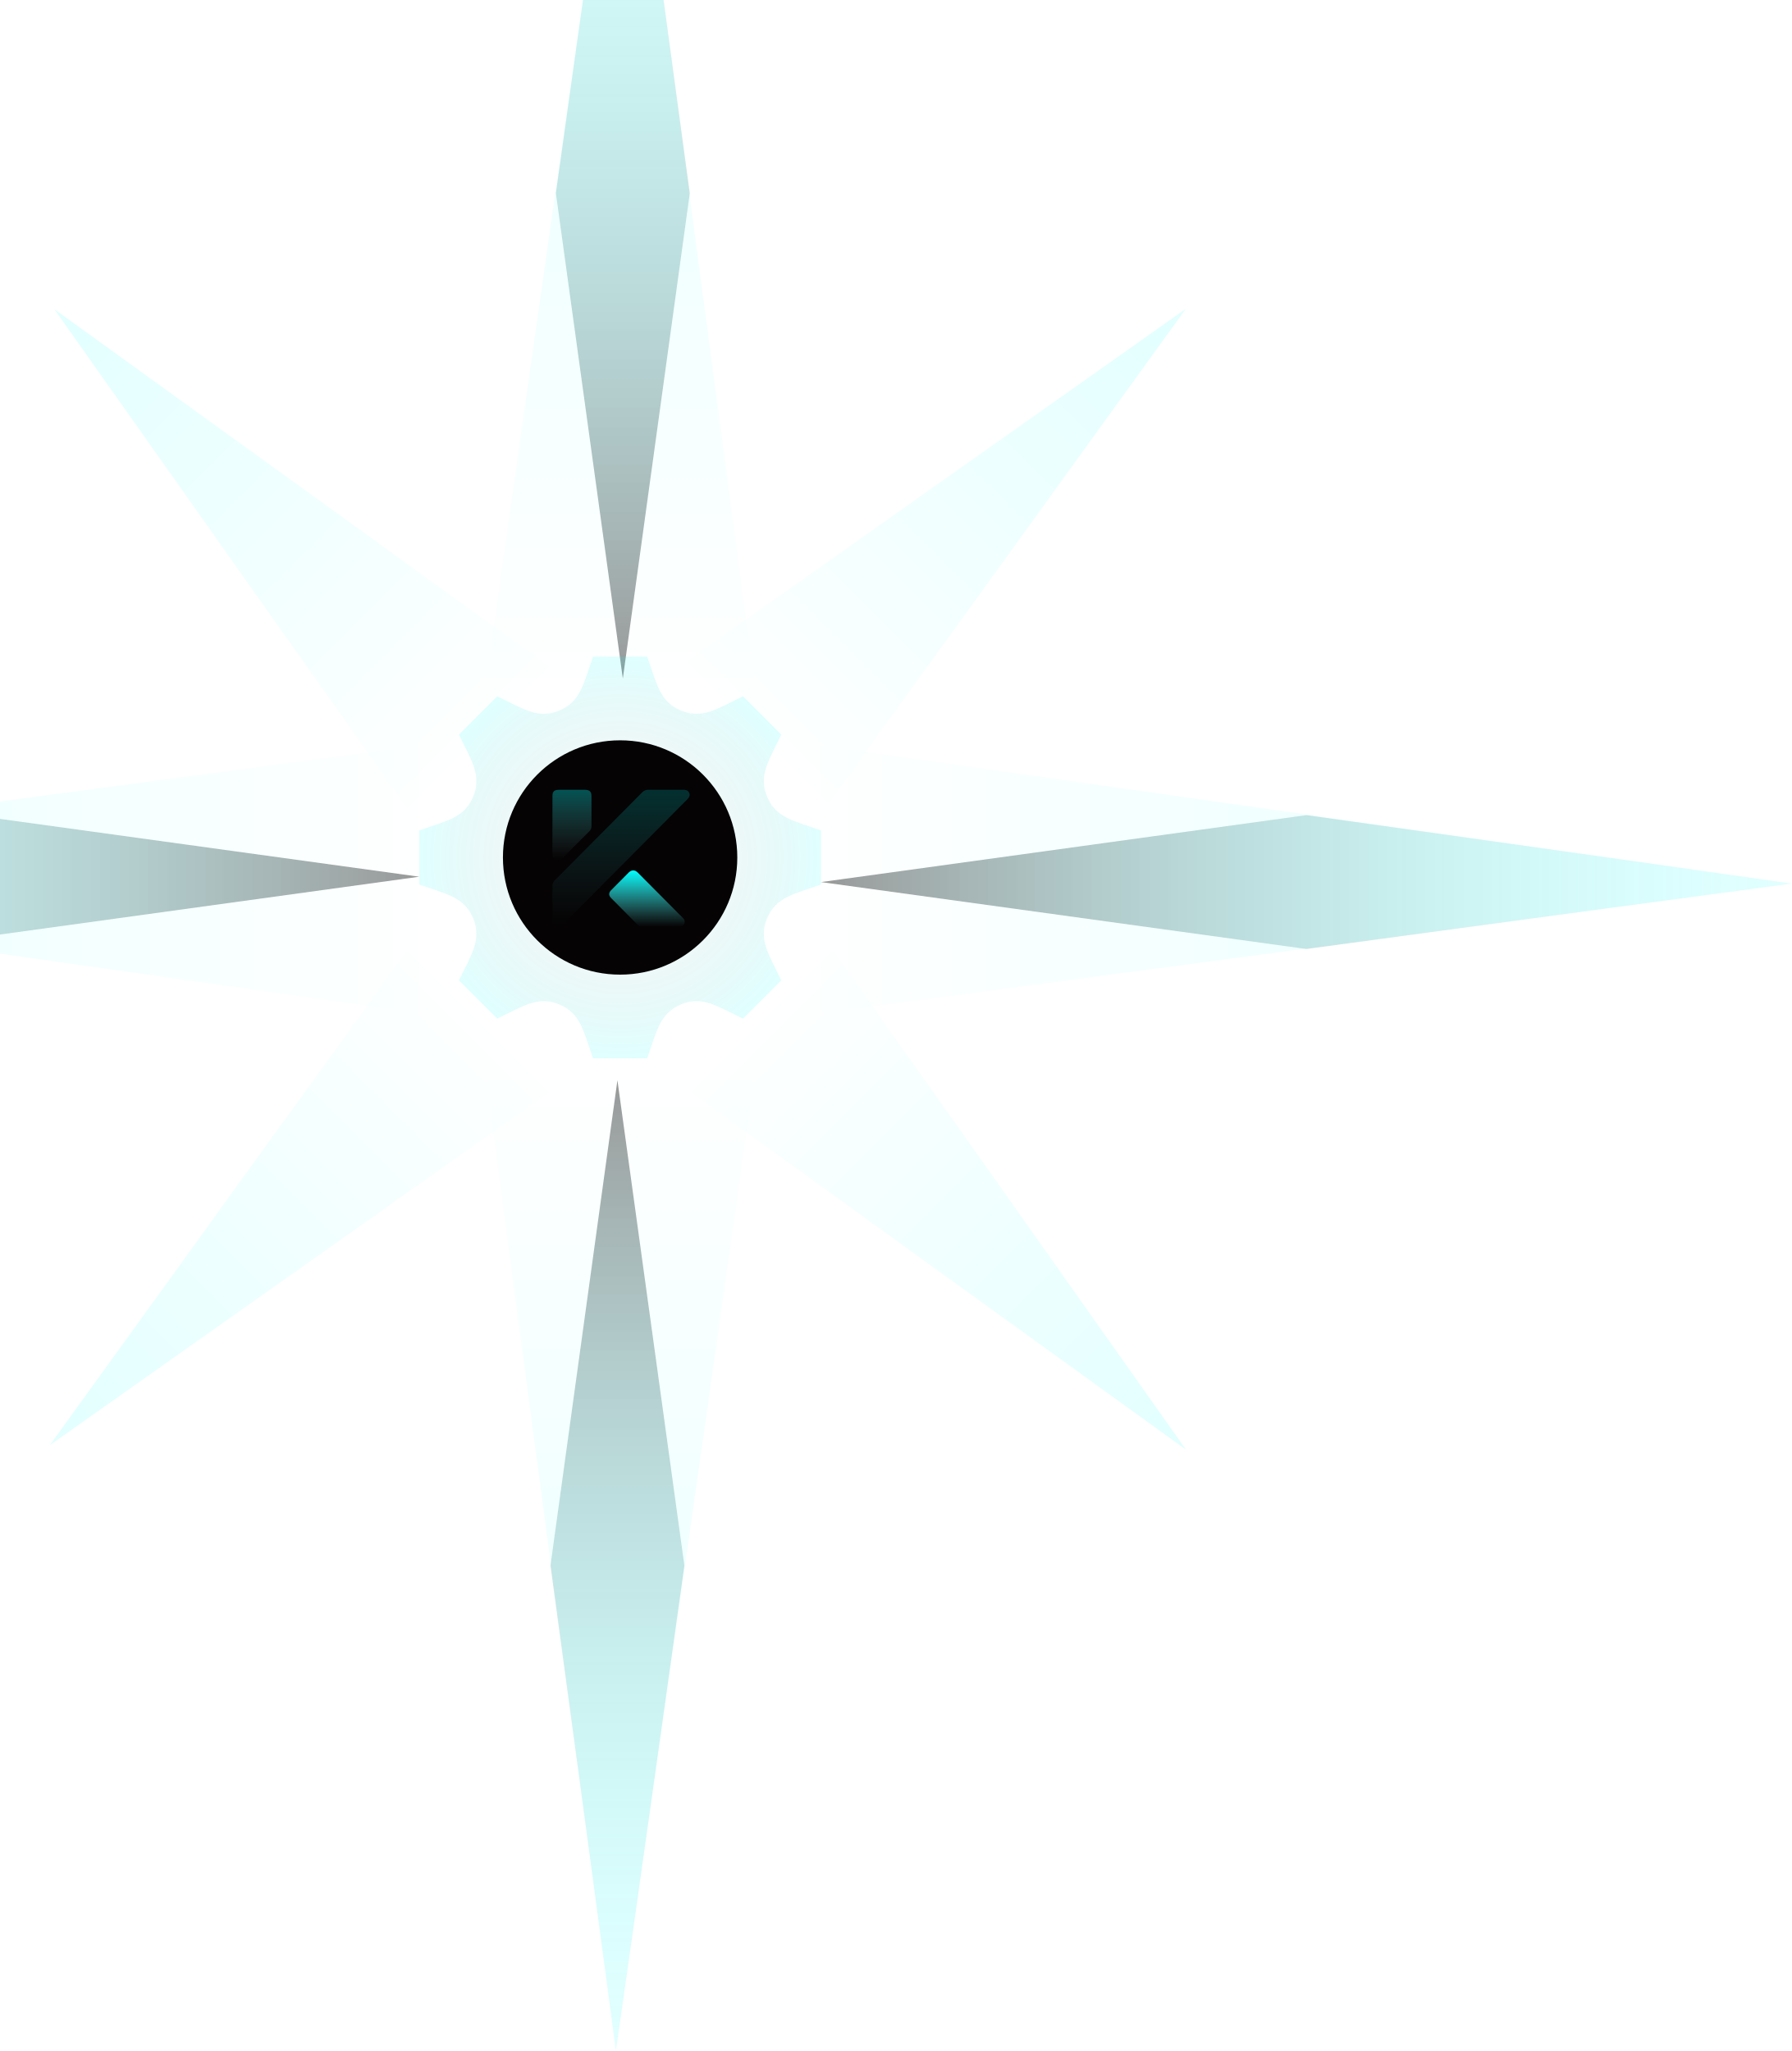
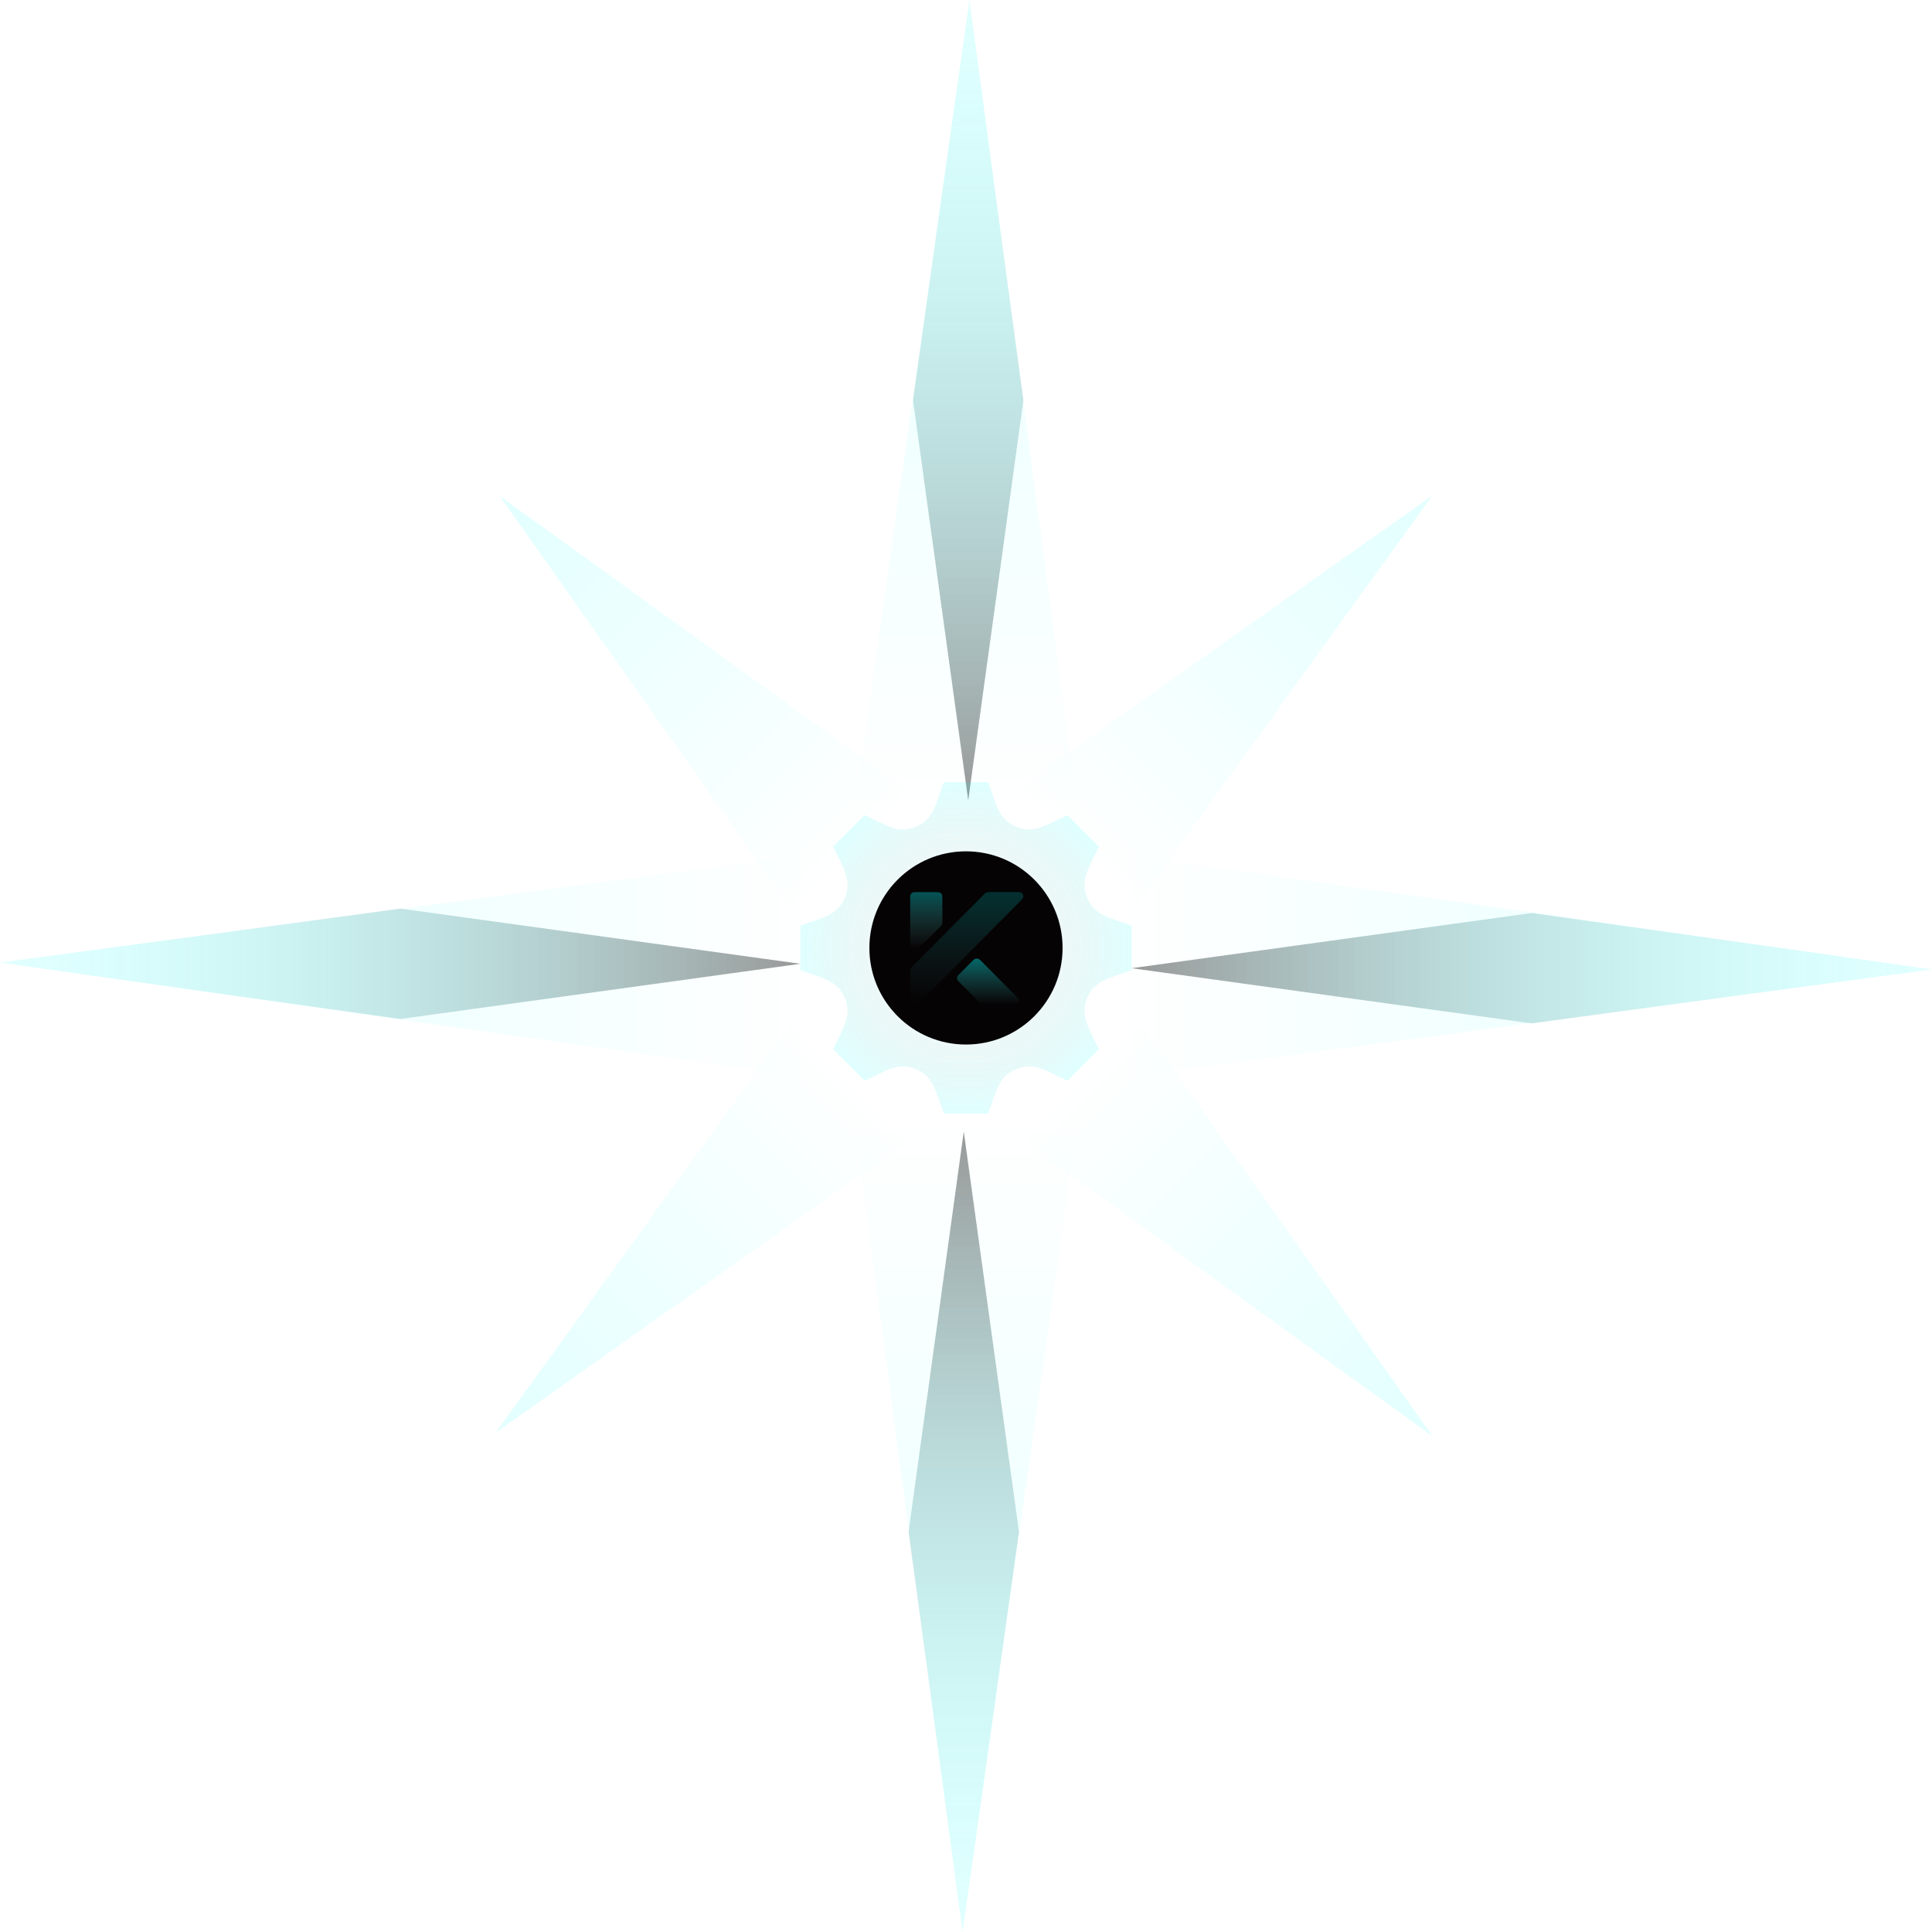
- <svg xmlns="http://www.w3.org/2000/svg" width="981" height="1123" viewBox="0 0 981 1123" fill="none">
-   <path d="M341.82 -160L412.816 371.529H266.188L341.82 -160Z" fill="url(#paint0_linear)" />
-   <path d="M341.714 -160L377.638 105.764L340.98 371.529L304.323 105.764L341.714 -160Z" fill="url(#paint1_linear)" />
-   <path d="M29.678 169.225L300.614 364.858L222.853 442.619L29.678 169.225Z" fill="url(#paint2_linear)" />
-   <path d="M649.306 793.776L378.37 598.142L456.131 520.381L649.306 793.776Z" fill="url(#paint3_linear)" />
-   <path d="M27.234 791.318L222.867 520.382L300.629 598.144L27.234 791.318Z" fill="url(#paint4_linear)" />
-   <path d="M649.18 169.091L453.547 440.027L375.786 362.265L649.18 169.091Z" fill="url(#paint5_linear)" />
-   <path d="M-302 479.182L229.529 408.186V554.814L-302 479.182Z" fill="url(#paint6_linear)" />
-   <path d="M-302 479.301L-36.236 443.377L229.529 480.034L-36.236 516.691L-302 479.301Z" fill="url(#paint7_linear)" />
-   <path d="M337.18 1123L266.184 591.471H412.812L337.18 1123Z" fill="url(#paint8_linear)" />
-   <path d="M337.286 1123L301.362 857.236L338.02 591.471L374.677 857.236L337.286 1123Z" fill="url(#paint9_linear)" />
-   <path d="M981 483.818L449.471 554.814V408.186L981 483.818Z" fill="url(#paint10_linear)" />
-   <path d="M981 483.699L715.236 519.623L449.471 482.966L715.236 446.309L981 483.699Z" fill="url(#paint11_linear)" />
-   <path d="M449.47 484.31V454.691C434.34 449.312 424.782 447.8 419.97 436.189V436.18C415.141 424.532 420.887 416.623 427.732 402.208L406.792 381.267C392.487 388.067 384.495 393.868 372.82 389.029H372.811C361.181 384.209 359.66 374.586 354.308 359.53H324.689C319.356 374.513 317.825 384.2 306.187 389.029H306.177C294.53 393.868 286.639 388.131 272.205 381.267L251.265 402.208C258.092 416.577 263.866 424.513 259.027 436.18C254.198 447.827 244.511 449.358 229.527 454.691V484.31C244.483 489.626 254.198 491.174 259.027 502.813C263.884 514.562 257.982 522.663 251.265 536.785L272.205 557.735C286.52 550.926 294.511 545.134 306.177 549.973H306.187C317.825 554.793 319.346 564.443 324.689 579.472H354.308C359.642 564.48 361.181 554.82 372.884 549.945H372.893C384.459 545.143 392.322 550.871 406.783 557.744L427.723 536.794C420.905 522.471 415.122 514.498 419.952 502.831C424.782 491.184 434.505 489.635 449.47 484.31ZM339.499 506.158C319.255 506.158 302.842 489.745 302.842 469.501C302.842 449.257 319.255 432.844 339.499 432.844C359.743 432.844 376.156 449.257 376.156 469.501C376.156 489.745 359.743 506.158 339.499 506.158Z" fill="url(#paint12_radial)" />
-   <path d="M403.639 469.501C403.639 504.93 374.918 533.651 339.489 533.651C304.06 533.651 275.339 504.93 275.339 469.501C275.339 434.072 304.06 405.351 339.489 405.351C374.918 405.351 403.639 434.072 403.639 469.501Z" fill="#050304" />
-   <path d="M302.441 451.733C302.441 446.451 302.441 441.171 302.441 435.892C302.441 433.377 303.414 432.452 306.097 432.443C310.77 432.425 315.441 432.425 320.111 432.443C322.755 432.443 323.811 433.449 323.816 435.883C323.816 441.38 323.816 446.878 323.816 452.37C323.83 452.903 323.726 453.433 323.511 453.928C323.296 454.423 322.974 454.872 322.565 455.249C317.752 460.01 312.973 464.8 308.229 469.621C307.143 470.73 305.916 471.323 304.368 470.82C302.82 470.317 302.392 469.024 302.421 467.559C302.465 462.291 302.441 457.032 302.441 451.733Z" fill="url(#paint13_linear)" />
-   <path d="M361.626 507.56C358.471 507.56 355.298 507.529 352.167 507.56C351.557 507.582 350.95 507.475 350.392 507.246C349.834 507.017 349.341 506.673 348.95 506.24C344.165 501.385 339.34 496.557 334.55 491.706C333.144 490.278 333.158 488.859 334.584 487.404C337.762 484.179 340.955 480.965 344.165 477.761C345.727 476.203 347.572 476.189 349.159 477.761C357.399 486.043 365.634 494.332 373.864 502.629C374.331 503.04 374.649 503.575 374.772 504.16C374.896 504.745 374.82 505.351 374.555 505.894C374.034 507.053 372.958 507.542 371.605 507.538L361.626 507.56Z" fill="url(#paint14_linear)" />
-   <path d="M302.435 494.489C302.435 491.345 302.469 488.241 302.435 485.116C302.405 484.555 302.5 483.995 302.715 483.469C302.929 482.944 303.258 482.465 303.682 482.062C319.658 466.01 335.619 449.944 351.563 433.862C351.987 433.39 352.524 433.015 353.13 432.764C353.737 432.513 354.398 432.394 355.063 432.416C361.308 432.461 367.559 432.443 373.804 432.416C375.294 432.416 376.618 432.627 377.28 434.051C377.942 435.475 377.348 436.584 376.263 437.675C353.627 460.458 331.009 483.238 308.408 506.018C307.24 507.199 306.013 507.944 304.285 507.333C302.557 506.723 302.406 505.339 302.421 503.862C302.46 500.74 302.435 497.615 302.435 494.489Z" fill="url(#paint15_linear)" />
+ <svg xmlns="http://www.w3.org/2000/svg" width="1283" height="1283" viewBox="0 0 1283 1283" fill="none">
+   <path d="M643.82 0L714.816 531.529H568.188L643.82 0Z" fill="url(#paint0_linear)" />
+   <path d="M643.714 0L679.638 265.764L642.98 531.529L606.323 265.764L643.714 0Z" fill="url(#paint1_linear)" />
+   <path d="M331.678 329.225L602.614 524.858L524.852 602.619L331.678 329.225Z" fill="url(#paint2_linear)" />
+   <path d="M951.306 953.776L680.37 758.142L758.131 680.381L951.306 953.776Z" fill="url(#paint3_linear)" />
+   <path d="M329.235 951.318L524.868 680.382L602.629 758.144L329.235 951.318Z" fill="url(#paint4_linear)" />
+   <path d="M951.18 329.091L755.547 600.027L677.786 522.265L951.18 329.091Z" fill="url(#paint5_linear)" />
+   <path d="M0 639.182L531.529 568.186V714.814L0 639.182Z" fill="url(#paint6_linear)" />
+   <path d="M0 639.301L265.764 603.377L531.529 640.034L265.764 676.691L0 639.301Z" fill="url(#paint7_linear)" />
+   <path d="M639.18 1283L568.184 751.471H714.812L639.18 1283Z" fill="url(#paint8_linear)" />
+   <path d="M639.286 1283L603.362 1017.24L640.02 751.471L676.677 1017.24L639.286 1283Z" fill="url(#paint9_linear)" />
+   <path d="M1283 643.818L751.471 714.814V568.186L1283 643.818Z" fill="url(#paint10_linear)" />
+   <path d="M1283 643.699L1017.24 679.623L751.471 642.966L1017.24 606.309L1283 643.699Z" fill="url(#paint11_linear)" />
+   <path d="M751.47 644.31V614.691C736.34 609.312 726.782 607.8 721.97 596.189V596.18C717.141 584.532 722.887 576.623 729.732 562.208L708.792 541.267C694.487 548.067 686.495 553.868 674.82 549.029H674.811C663.181 544.209 661.66 534.586 656.308 519.53H626.689C621.356 534.513 619.825 544.2 608.187 549.029H608.177C596.53 553.868 588.639 548.131 574.205 541.267L553.265 562.208C560.092 576.577 565.866 584.513 561.027 596.18C556.198 607.827 546.511 609.358 531.527 614.691V644.31C546.483 649.626 556.198 651.174 561.027 662.813C565.884 674.562 559.982 682.663 553.265 696.785L574.205 717.735C588.52 710.926 596.511 705.134 608.177 709.973H608.187C619.825 714.793 621.346 724.443 626.689 739.472H656.308C661.642 724.48 663.181 714.82 674.884 709.945H674.893C686.459 705.143 694.322 710.871 708.783 717.744L729.723 696.794C722.905 682.471 717.122 674.498 721.952 662.831C726.782 651.184 736.505 649.635 751.47 644.31ZM641.499 666.158C621.255 666.158 604.842 649.745 604.842 629.501C604.842 609.257 621.255 592.844 641.499 592.844C661.743 592.844 678.156 609.257 678.156 629.501C678.156 649.745 661.743 666.158 641.499 666.158Z" fill="url(#paint12_radial)" />
+   <path d="M705.639 629.501C705.639 664.93 676.918 693.651 641.489 693.651C606.06 693.651 577.339 664.93 577.339 629.501C577.339 594.072 606.06 565.351 641.489 565.351C676.918 565.351 705.639 594.072 705.639 629.501Z" fill="#050304" />
+   <path d="M604.441 611.733C604.441 606.451 604.441 601.171 604.441 595.892C604.441 593.377 605.414 592.452 608.097 592.443C612.77 592.425 617.441 592.425 622.111 592.443C624.755 592.443 625.811 593.449 625.816 595.883C625.816 601.38 625.816 606.878 625.816 612.37C625.83 612.903 625.726 613.433 625.511 613.928C625.296 614.423 624.974 614.872 624.565 615.249C619.752 620.01 614.973 624.8 610.229 629.621C609.143 630.73 607.916 631.323 606.368 630.82C604.82 630.317 604.392 629.024 604.421 627.559C604.465 622.291 604.441 617.032 604.441 611.733Z" fill="url(#paint13_linear)" />
+   <path d="M663.626 667.56C660.471 667.56 657.298 667.529 654.167 667.56C653.557 667.582 652.95 667.475 652.392 667.246C651.834 667.017 651.341 666.673 650.95 666.24C646.165 661.385 641.34 656.557 636.55 651.706C635.144 650.278 635.158 648.859 636.584 647.404C639.762 644.179 642.955 640.965 646.165 637.761C647.727 636.203 649.572 636.189 651.159 637.761C659.399 646.043 667.634 654.332 675.864 662.629C676.331 663.04 676.649 663.575 676.772 664.16C676.896 664.745 676.82 665.351 676.555 665.894C676.034 667.053 674.958 667.542 673.605 667.538L663.626 667.56Z" fill="url(#paint14_linear)" />
+   <path d="M604.435 654.489C604.435 651.345 604.469 648.241 604.435 645.116C604.405 644.555 604.5 643.995 604.715 643.469C604.929 642.944 605.258 642.465 605.682 642.062C621.658 626.01 637.619 609.944 653.563 593.862C653.987 593.39 654.524 593.015 655.13 592.764C655.737 592.513 656.398 592.394 657.063 592.416C663.308 592.461 669.559 592.443 675.804 592.416C677.294 592.416 678.618 592.627 679.28 594.051C679.942 595.475 679.348 596.584 678.263 597.675C655.627 620.458 633.009 643.238 610.408 666.018C609.24 667.199 608.013 667.944 606.285 667.333C604.557 666.723 604.406 665.339 604.421 663.862C604.46 660.74 604.435 657.615 604.435 654.489Z" fill="url(#paint15_linear)" />
  <defs>
-     <linearGradient id="paint0_linear" x1="-442.252" y1="-146.158" x2="-442.252" y2="385.37" gradientUnits="userSpaceOnUse">
+     <linearGradient id="paint0_linear" x1="-140.252" y1="13.842" x2="-140.252" y2="545.37" gradientUnits="userSpaceOnUse">
      <stop stop-color="#00FFFF" stop-opacity="0.11" />
      <stop offset="1" stop-color="#00FFFF" stop-opacity="0" />
      <stop offset="1" stop-color="#00FFFF" stop-opacity="0" />
    </linearGradient>
-     <linearGradient id="paint1_linear" x1="340.98" y1="-160" x2="340.98" y2="371.529" gradientUnits="userSpaceOnUse">
+     <linearGradient id="paint1_linear" x1="642.98" y1="0" x2="642.98" y2="531.529" gradientUnits="userSpaceOnUse">
      <stop stop-color="#17FFFF" stop-opacity="0" />
      <stop offset="1" stop-opacity="0.4" />
    </linearGradient>
-     <linearGradient id="paint2_linear" x1="-380.064" y1="591.116" x2="-146.779" y2="824.401" gradientUnits="userSpaceOnUse">
+     <linearGradient id="paint2_linear" x1="-78.064" y1="751.116" x2="155.22" y2="984.401" gradientUnits="userSpaceOnUse">
      <stop stop-color="#00FFFF" stop-opacity="0.11" />
      <stop offset="1" stop-color="#00FFFF" stop-opacity="0" />
      <stop offset="1" stop-color="#00FFFF" stop-opacity="0" />
    </linearGradient>
-     <linearGradient id="paint3_linear" x1="1059.05" y1="371.884" x2="825.763" y2="138.599" gradientUnits="userSpaceOnUse">
+     <linearGradient id="paint3_linear" x1="1361.05" y1="531.884" x2="1127.76" y2="298.599" gradientUnits="userSpaceOnUse">
      <stop stop-color="#00FFFF" stop-opacity="0.11" />
      <stop offset="1" stop-color="#00FFFF" stop-opacity="0" />
      <stop offset="1" stop-color="#00FFFF" stop-opacity="0" />
    </linearGradient>
-     <linearGradient id="paint4_linear" x1="449.126" y1="1201.06" x2="682.411" y2="967.775" gradientUnits="userSpaceOnUse">
+     <linearGradient id="paint4_linear" x1="751.127" y1="1361.06" x2="984.411" y2="1127.78" gradientUnits="userSpaceOnUse">
      <stop stop-color="#00FFFF" stop-opacity="0.11" />
      <stop offset="1" stop-color="#00FFFF" stop-opacity="0" />
      <stop offset="1" stop-color="#00FFFF" stop-opacity="0" />
    </linearGradient>
-     <linearGradient id="paint5_linear" x1="227.289" y1="-240.651" x2="-5.996" y2="-7.366" gradientUnits="userSpaceOnUse">
+     <linearGradient id="paint5_linear" x1="529.289" y1="-80.651" x2="296.004" y2="152.634" gradientUnits="userSpaceOnUse">
      <stop stop-color="#00FFFF" stop-opacity="0.11" />
      <stop offset="1" stop-color="#00FFFF" stop-opacity="0" />
      <stop offset="1" stop-color="#00FFFF" stop-opacity="0" />
    </linearGradient>
-     <linearGradient id="paint6_linear" x1="-288.158" y1="1263.25" x2="243.37" y2="1263.25" gradientUnits="userSpaceOnUse">
+     <linearGradient id="paint6_linear" x1="13.842" y1="1423.25" x2="545.37" y2="1423.25" gradientUnits="userSpaceOnUse">
      <stop stop-color="#00FFFF" stop-opacity="0.11" />
      <stop offset="1" stop-color="#00FFFF" stop-opacity="0" />
      <stop offset="1" stop-color="#00FFFF" stop-opacity="0" />
    </linearGradient>
-     <linearGradient id="paint7_linear" x1="-302" y1="480.034" x2="229.529" y2="480.034" gradientUnits="userSpaceOnUse">
+     <linearGradient id="paint7_linear" x1="0" y1="640.034" x2="531.529" y2="640.034" gradientUnits="userSpaceOnUse">
      <stop stop-color="#17FFFF" stop-opacity="0" />
      <stop offset="1" stop-opacity="0.4" />
    </linearGradient>
-     <linearGradient id="paint8_linear" x1="1121.25" y1="1109.16" x2="1121.25" y2="577.63" gradientUnits="userSpaceOnUse">
+     <linearGradient id="paint8_linear" x1="1423.25" y1="1269.16" x2="1423.25" y2="737.63" gradientUnits="userSpaceOnUse">
      <stop stop-color="#00FFFF" stop-opacity="0.11" />
      <stop offset="1" stop-color="#00FFFF" stop-opacity="0" />
      <stop offset="1" stop-color="#00FFFF" stop-opacity="0" />
    </linearGradient>
-     <linearGradient id="paint9_linear" x1="338.02" y1="1123" x2="338.02" y2="591.471" gradientUnits="userSpaceOnUse">
+     <linearGradient id="paint9_linear" x1="640.02" y1="1283" x2="640.02" y2="751.471" gradientUnits="userSpaceOnUse">
      <stop stop-color="#17FFFF" stop-opacity="0" />
      <stop offset="1" stop-opacity="0.4" />
    </linearGradient>
-     <linearGradient id="paint10_linear" x1="967.158" y1="-300.253" x2="435.63" y2="-300.253" gradientUnits="userSpaceOnUse">
+     <linearGradient id="paint10_linear" x1="1269.16" y1="-140.253" x2="737.63" y2="-140.253" gradientUnits="userSpaceOnUse">
      <stop stop-color="#00FFFF" stop-opacity="0.11" />
      <stop offset="1" stop-color="#00FFFF" stop-opacity="0" />
      <stop offset="1" stop-color="#00FFFF" stop-opacity="0" />
    </linearGradient>
-     <linearGradient id="paint11_linear" x1="981" y1="482.966" x2="449.471" y2="482.966" gradientUnits="userSpaceOnUse">
+     <linearGradient id="paint11_linear" x1="1283" y1="642.966" x2="751.471" y2="642.966" gradientUnits="userSpaceOnUse">
      <stop stop-color="#17FFFF" stop-opacity="0" />
      <stop offset="1" stop-opacity="0.4" />
    </linearGradient>
-     <radialGradient id="paint12_radial" cx="0" cy="0" r="1" gradientUnits="userSpaceOnUse" gradientTransform="translate(339.499 469.501) rotate(90) scale(109.971)">
+     <radialGradient id="paint12_radial" cx="0" cy="0" r="1" gradientUnits="userSpaceOnUse" gradientTransform="translate(641.499 629.501) rotate(90) scale(109.971)">
      <stop stop-color="#0D0D0D" stop-opacity="0" />
      <stop offset="1" stop-color="#00FFFF" stop-opacity="0.12" />
    </radialGradient>
-     <linearGradient id="paint13_linear" x1="313.119" y1="432.429" x2="313.119" y2="471.001" gradientUnits="userSpaceOnUse">
+     <linearGradient id="paint13_linear" x1="615.119" y1="592.429" x2="615.119" y2="631.001" gradientUnits="userSpaceOnUse">
      <stop stop-color="#00FFFF" stop-opacity="0.32" />
      <stop offset="1" stop-color="#ADF4F4" stop-opacity="0" />
    </linearGradient>
-     <linearGradient id="paint14_linear" x1="354.168" y1="476.587" x2="354.168" y2="507.563" gradientUnits="userSpaceOnUse">
-       <stop stop-color="#00FFFF" />
+     <linearGradient id="paint14_linear" x1="656.168" y1="636.587" x2="656.168" y2="667.563" gradientUnits="userSpaceOnUse">
+       <stop stop-color="#00FFFF" stop-opacity="0.4" />
      <stop offset="1" stop-color="#66E2E2" stop-opacity="0" />
    </linearGradient>
-     <linearGradient id="paint15_linear" x1="339.989" y1="432.414" x2="339.989" y2="507.552" gradientUnits="userSpaceOnUse">
+     <linearGradient id="paint15_linear" x1="641.989" y1="592.414" x2="641.989" y2="667.552" gradientUnits="userSpaceOnUse">
      <stop stop-color="#00FFFF" stop-opacity="0.18" />
      <stop offset="1" stop-color="#77D9D9" stop-opacity="0" />
    </linearGradient>
  </defs>
</svg>
